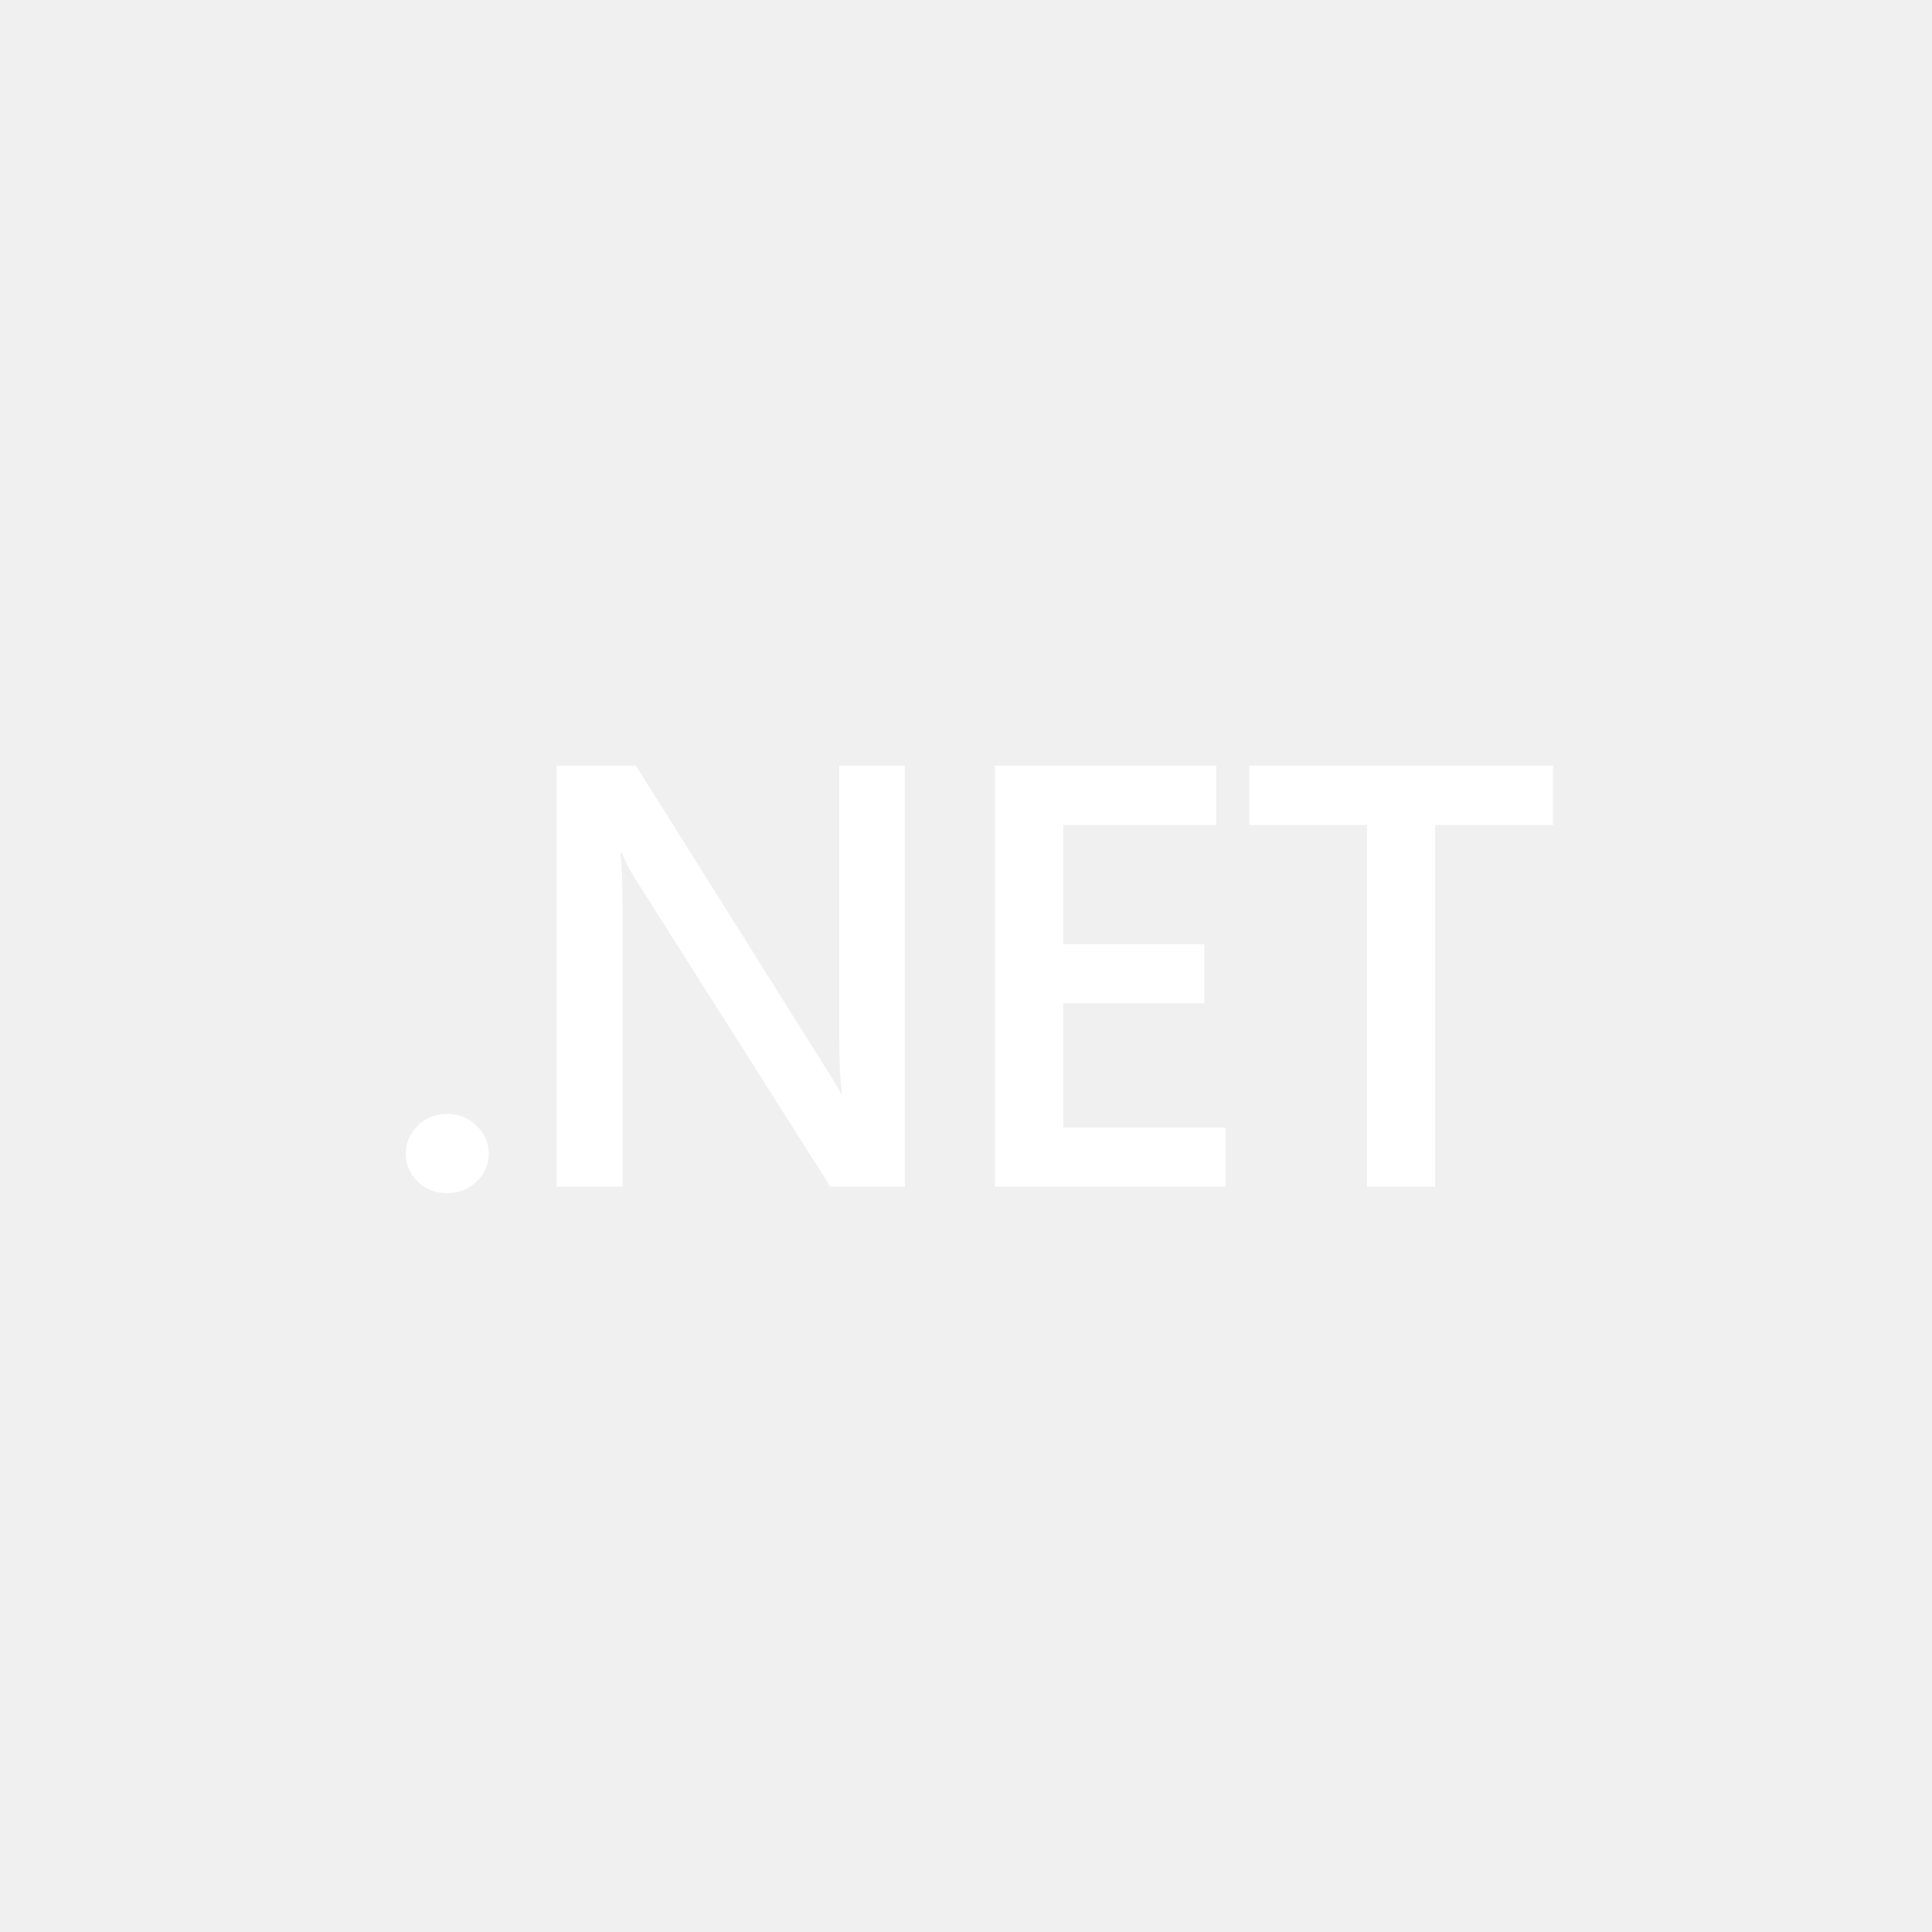
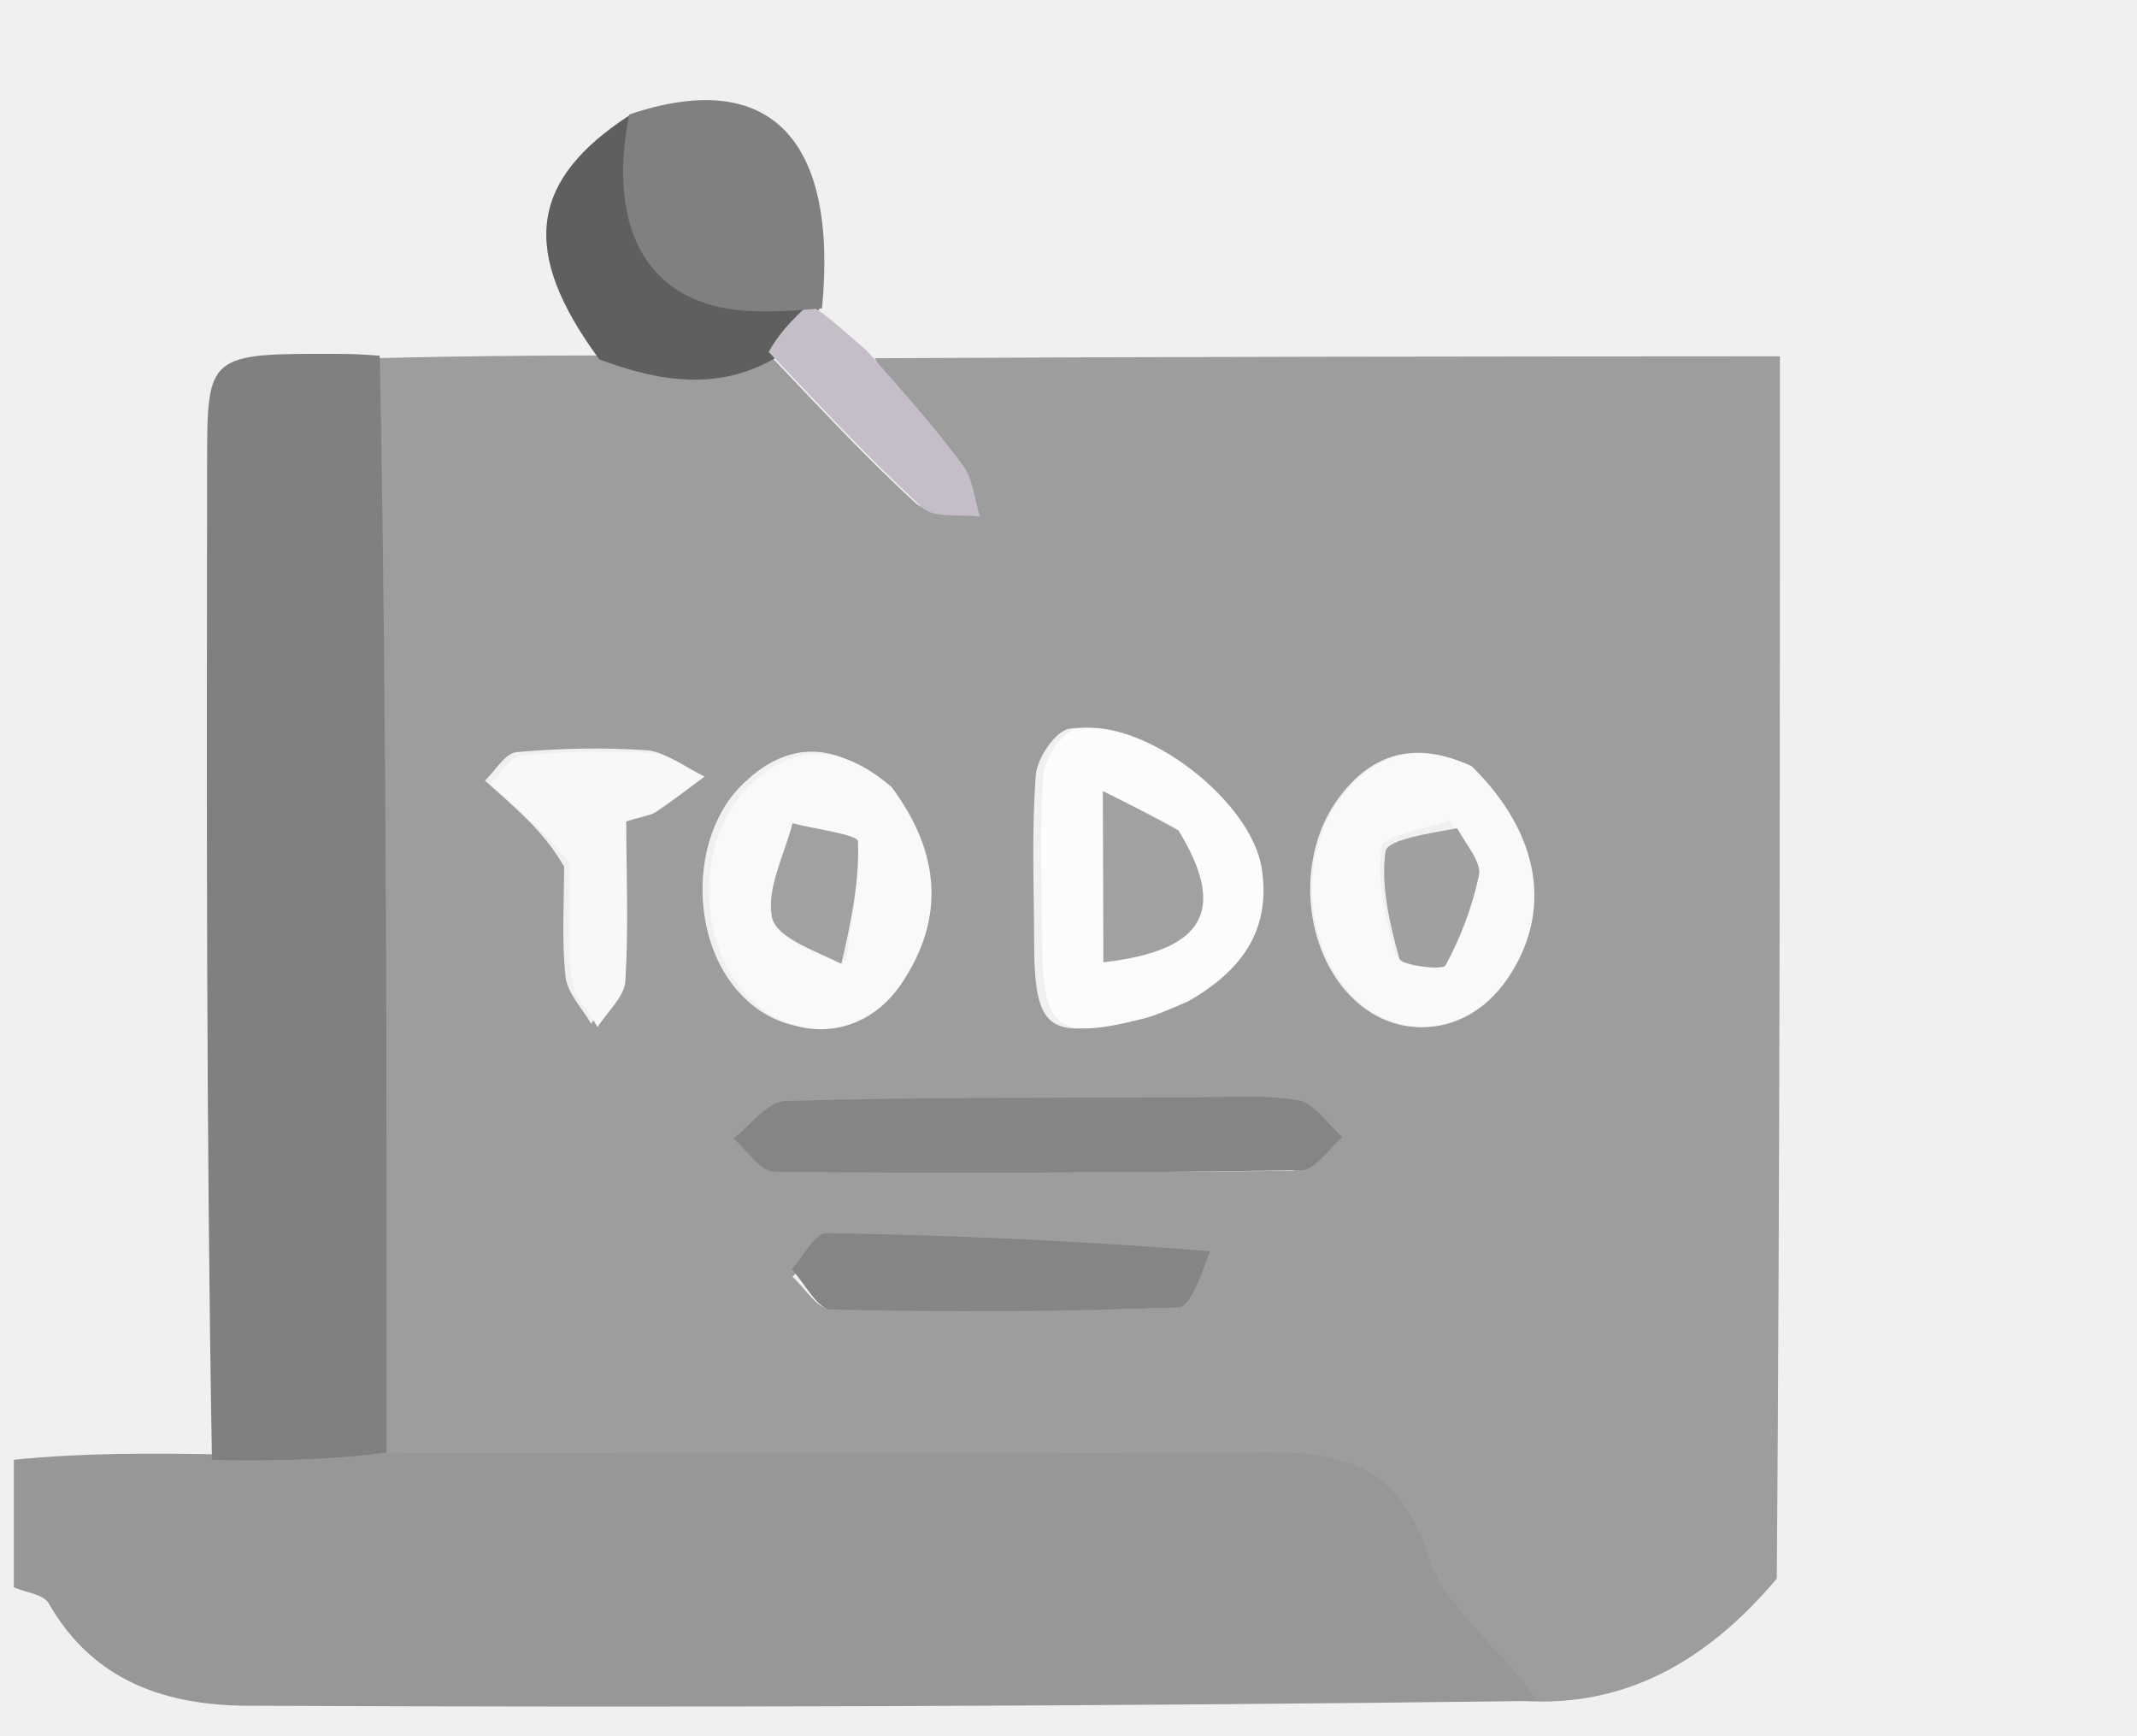
- <svg xmlns="http://www.w3.org/2000/svg" width="456" height="456" viewBox="0 0 456 456" version="1.1" xml:space="preserve" style="fill-rule:evenodd;clip-rule:evenodd;stroke-linejoin:round;stroke-miterlimit:2;">
-   <path d="m 105.5,281.609 c -2.703,0 -5.001,-0.9 -6.893,-2.702 -1.892,-1.848 -2.838,-4.042 -2.838,-6.582 0,-2.587 0.946,-4.804 2.838,-6.652 1.892,-1.848 4.19,-2.772 6.893,-2.772 2.748,0 5.068,0.924 6.96,2.772 1.937,1.848 2.906,4.064 2.906,6.652 0,2.54 -0.968,4.734 -2.906,6.582 -1.892,1.802 -4.212,2.702 -6.96,2.702 z" style="fill:#ffffff;fill-rule:nonzero;stroke-width:0.838" />
-   <path d="M 213.561,280.084 H 195.99 L 149.7,207.054 c -1.171,-1.848 -2.14,-3.765 -2.906,-5.751 h -0.406 c 0.361,2.125 0.541,6.675 0.541,13.65 v 65.132 h -15.543 v -99.36 h 18.719 l 44.737,71.298 c 1.892,2.957 3.109,4.989 3.649,6.098 h 0.27 c -0.45,-2.632 -0.676,-7.09 -0.676,-13.373 v -64.023 h 15.476 z" style="fill:#ffffff;fill-rule:nonzero;stroke-width:0.838" />
-   <path d="m 289.251,280.084 h -54.401 v -99.36 h 52.238 v 13.997 h -36.154 v 28.131 h 33.316 v 13.927 h -33.316 v 29.378 h 38.316 z" style="fill:#ffffff;fill-rule:nonzero;stroke-width:0.838" />
-   <path d="M 366.565,194.721 H 338.722 v 85.363 h -16.084 v -85.363 h -27.775 v -13.997 h 71.701 z" style="fill:#ffffff;fill-rule:nonzero;stroke-width:0.838" />
+ <svg xmlns="http://www.w3.org/2000/svg" version="1.1" id="Layer_1" x="0px" y="0px" width="100%" viewBox="0 0 154.181 125.236" enable-background="new 0 0 128 128">
+   <defs />
+   <path fill="#9D9D9D" opacity="1" stroke="none" d="M 128.418 25.709 C 128.418 55.063 128.418 84.418 128.194 113.899 C 122.372 120.806 115.418 124.144 106.385 122.245 C 103.551 118.877 99.607 116.222 98.423 112.645 C 96.365 106.427 92.451 105.621 87.031 105.657 C 66.984 105.791 46.936 105.707 26.879 105.237 C 26.88 78.48 26.89 52.191 27.357 25.834 C 32.759 25.709 37.703 25.65 43.03 25.647 C 47.489 27.303 51.557 27.88 55.779 25.879 C 59.303 29.573 62.545 33.085 66.058 36.297 C 66.856 37.028 68.593 36.726 69.898 36.898 C 69.545 35.753 69.458 34.409 68.788 33.499 C 66.864 30.888 64.703 28.455 63.096 25.847 C 85.178 25.733 106.798 25.721 128.418 25.709 M 84.073 79.756 C 74.993 79.771 65.912 79.691 56.837 79.911 C 55.605 79.941 54.408 81.478 53.195 82.316 C 54.148 83.065 55.093 84.455 56.055 84.466 C 68.432 84.614 80.812 84.615 93.189 84.472 C 94.161 84.46 95.117 83.09 96.081 82.351 C 95.045 81.516 94.092 80.127 92.957 79.957 C 90.369 79.572 87.694 79.786 84.073 79.756 M 85.355 72.127 C 89.033 70.069 91.056 67.067 90.404 62.717 C 89.67 57.821 82.023 51.813 77.148 52.581 C 76.157 52.737 74.828 54.695 74.734 55.907 C 74.424 59.877 74.6 63.886 74.609 67.881 C 74.623 74.33 75.586 75.083 81.882 73.51 C 82.84 73.27 83.751 72.837 85.355 72.127 M 63.584 56.412 C 60.125 53.444 56.671 53.478 53.465 56.699 C 50.003 60.176 49.769 66.933 52.798 70.97 C 55.966 75.191 61.559 75.228 64.502 70.846 C 67.615 66.213 67.364 61.497 63.584 56.412 M 105.661 55.068 C 101.928 53.482 98.872 54.425 96.523 57.656 C 93.844 61.34 93.882 67.026 96.527 70.772 C 99.702 75.269 105.414 75.209 108.537 70.643 C 111.816 65.85 110.968 60.177 105.661 55.068 M 85.572 90.834 C 76.899 90.541 68.227 90.191 59.553 90.053 C 58.773 90.04 57.971 91.396 57.179 92.117 C 58.066 92.923 58.938 94.41 59.842 94.43 C 67.765 94.604 75.695 94.605 83.616 94.375 C 84.435 94.351 85.202 92.485 85.572 90.834 M 40.698 62.51 C 40.704 65.164 40.515 67.84 40.802 70.464 C 40.932 71.655 42.005 72.743 42.651 73.878 C 43.352 72.777 44.584 71.711 44.657 70.569 C 44.909 66.674 44.754 62.753 44.754 59.045 C 45.987 58.665 46.521 58.62 46.912 58.359 C 48.102 57.56 49.238 56.679 50.394 55.83 C 49.149 55.236 47.934 54.221 46.656 54.134 C 43.537 53.918 40.375 53.989 37.26 54.269 C 36.448 54.343 35.743 55.606 34.99 56.324 C 35.671 56.934 36.362 57.534 37.03 58.159 C 38.256 59.302 39.469 60.46 40.698 62.51 Z" style="" />
+   <path fill="#979797" opacity="1" stroke="none" d="M 1 105.325 C 5.851 104.836 10.703 104.832 16.432 104.949 C 20.923 104.993 24.534 104.914 28.146 104.836 C 49.142 104.838 70.138 104.928 91.133 104.785 C 96.809 104.746 100.907 105.614 103.062 112.31 C 104.303 116.16 108.432 119.02 110.918 122.724 C 79.674 123.128 48.772 123.207 17.871 123.073 C 12.12 123.048 6.78 121.407 3.519 115.691 C 3.14 115.025 1.861 114.905 1 114.532 C 1 111.624 1 108.717 1 105.325 Z" style="" />
+   <path fill="#808080" opacity="1" stroke="none" d="M 27.897 104.803 C 23.853 105.342 19.797 105.414 15.292 105.34 C 14.875 81.293 14.912 57.393 14.942 33.491 C 14.952 25.5 14.943 25.499 24.529 25.535 C 25.309 25.538 26.088 25.561 27.396 25.666 C 27.91 51.95 27.898 78.142 27.897 104.803 Z" style="" />
+   <path fill="#858585" opacity="1" stroke="none" d="M 84.796 79.442 C 88.003 79.476 90.746 79.237 93.398 79.668 C 94.559 79.857 95.537 81.414 96.598 82.349 C 95.61 83.176 94.631 84.71 93.634 84.723 C 80.952 84.884 68.267 84.882 55.585 84.716 C 54.6 84.704 53.632 83.147 52.655 82.309 C 53.898 81.37 55.124 79.65 56.388 79.616 C 65.685 79.369 74.991 79.459 84.796 79.442 Z" style="transform-box: fill-box; transform-origin: 50% 50%;" transform="matrix(0.999995, -0.003117, 0.003117, 0.999995, 0, 0)" />
+   <path fill="#FCFCFC" opacity="1" stroke="none" d="M 85.431 72.548 C 84.157 73.075 83.242 73.508 82.279 73.747 C 75.957 75.32 74.99 74.568 74.975 68.118 C 74.966 64.124 74.789 60.115 75.101 56.145 C 75.196 54.933 76.53 52.975 77.525 52.819 C 82.422 52.05 90.102 58.059 90.839 62.955 C 91.494 67.304 89.461 70.307 85.431 72.548 M 84.58 59.932 C 82.939 59.108 81.297 58.284 79.392 57.327 C 79.392 61.954 79.392 65.8 79.392 69.678 C 86.683 68.862 88.351 65.981 84.58 59.932 Z" style="transform-box: fill-box; transform-origin: 50% 50%;" transform="matrix(0.999995, -0.003117, 0.003117, 0.999995, 0, 0)" />
+   <path fill="#F9F9F9" opacity="1" stroke="none" d="M 64.16 56.999 C 67.703 61.809 67.954 66.525 64.829 71.158 C 61.873 75.541 56.256 75.503 53.074 71.282 C 50.031 67.245 50.267 60.488 53.743 57.011 C 56.964 53.79 60.431 53.756 64.16 56.999 M 60.836 69.532 C 61.204 66.652 61.816 63.762 61.711 60.898 C 61.693 60.402 58.642 60.016 56.993 59.579 C 56.407 61.861 55.071 64.297 55.495 66.372 C 55.79 67.812 58.508 68.757 60.836 69.532 Z" style="transform-box: fill-box; transform-origin: 50% 50%;" transform="matrix(0.999995, -0.003117, 0.003117, 0.999995, 0, 0)" />
+   <path fill="#F9F9F9" opacity="1" stroke="none" d="M 106.159 55.267 C 111.184 60.177 112.036 65.85 108.743 70.643 C 105.606 75.208 99.869 75.27 96.681 70.772 C 94.024 67.026 93.986 61.34 96.677 57.656 C 99.036 54.425 102.105 53.482 106.159 55.267 M 104.557 59.191 C 102.842 59.832 99.785 60.288 99.667 61.148 C 99.322 63.656 99.979 66.373 100.675 68.889 C 100.805 69.359 103.802 69.741 104.003 69.369 C 105.096 67.342 105.947 65.111 106.413 62.854 C 106.6 61.948 105.591 60.796 104.557 59.191 Z" />
+   <path fill="#5F5F5F" opacity="1" stroke="none" d=" M59.135,22.084   C59.135,22.084 59.092,22.471 58.797,22.782   C57.623,24.022 56.744,24.951 55.866,25.879   C51.808,28.171 47.723,27.594 43.245,25.938   C37.511,18.149 38.179,13.013 45.468,8.285   C44.303,15.901 46.884,20.875 52.778,21.837   C54.855,22.177 57.014,22.016 59.135,22.084  z" />
+   <path fill="#858585" opacity="1" stroke="none" d="M 87.012 90.547 C 86.4 92.222 85.592 94.57 84.727 94.6 C 76.371 94.89 68.002 94.889 59.643 94.67 C 58.689 94.645 57.769 92.773 56.833 91.758 C 57.668 90.852 58.513 89.146 59.337 89.161 C 68.491 89.335 77.639 89.776 87.012 90.547 Z" style="transform-box: fill-box; transform-origin: 50% 50%;" transform="matrix(0.999995, -0.003117, 0.003117, 0.999995, 0, 0)" />
+   <path fill="#F8F8F8" opacity="1" stroke="none" d="M 40.916 62.423 C 39.687 60.822 38.468 59.665 37.237 58.521 C 36.566 57.897 35.872 57.297 35.188 56.686 C 35.945 55.969 36.653 54.705 37.468 54.632 C 40.596 54.352 43.771 54.28 46.904 54.496 C 48.188 54.584 49.409 55.599 50.659 56.192 C 49.497 57.041 48.357 57.923 47.162 58.721 C 46.769 58.983 46.232 59.028 44.994 59.407 C 44.994 63.115 45.15 67.037 44.897 70.932 C 44.823 72.074 43.586 73.139 42.882 74.24 C 42.234 73.105 41.156 72.017 41.025 70.826 C 40.737 68.202 40.927 65.526 40.916 62.423 Z" style="transform-box: fill-box; transform-origin: 50% 50%;" transform="matrix(0.999995, -0.003117, 0.003117, 0.999995, 0, 0)" />
+   <path fill="#C5BDC7" opacity="1" stroke="none" d="M 55.378 25.567 C 56.124 24.248 57.066 23.243 58.328 22.114 C 59.813 23.103 60.974 24.217 62.448 25.489 C 64.984 28.354 67.31 30.987 69.38 33.811 C 70.103 34.796 70.194 36.25 70.575 37.489 C 69.17 37.301 67.302 37.63 66.442 36.84 C 62.661 33.364 59.17 29.565 55.378 25.567 Z" style="transform-box: fill-box; transform-origin: 50% 50%;" transform="matrix(0.999995, -0.003117, 0.003117, 0.999995, 0, 0)" />
+   <path fill="#808080" opacity="1" stroke="none" d="M 59.308 22.251 C 56.815 22.452 54.612 22.618 52.493 22.268 C 46.479 21.277 43.844 16.157 45.394 8.263 C 55.437 4.859 60.487 9.896 59.308 22.251 Z" style="" />
+   <path fill="#A1A1A1" opacity="1" stroke="none" d="M 84.842 60.189 C 88.351 65.98 86.683 68.862 79.392 69.678 C 79.392 65.8 79.392 61.954 79.392 57.327 C 81.297 58.284 82.938 59.108 84.842 60.189 Z" style="transform-box: fill-box; transform-origin: 50% 50%;" transform="matrix(0.999995, -0.003117, 0.003117, 0.999995, 0, 0)" />
+   <path fill="#A1A1A1" opacity="1" stroke="none" d="M 60.49 69.729 C 58.509 68.758 55.79 67.814 55.496 66.373 C 55.071 64.298 56.408 61.862 56.993 59.58 C 58.643 60.017 61.693 60.403 61.711 60.9 C 61.817 63.763 61.205 66.653 60.49 69.729 Z" style="transform-box: fill-box; transform-origin: 50% 50%;" transform="matrix(0.999995, -0.003117, 0.003117, 0.999995, 0, 0)" />
+   <path fill="#A0A0A0" opacity="1" stroke="none" d=" M105.133,59.764   C105.882,61.087 106.891,62.239 106.704,63.145   C106.238,65.402 105.387,67.633 104.293,69.659   C104.092,70.032 101.096,69.65 100.966,69.18   C100.27,66.664 99.613,63.947 99.958,61.439   C100.076,60.579 103.133,60.123 105.133,59.764  z" />
</svg>
